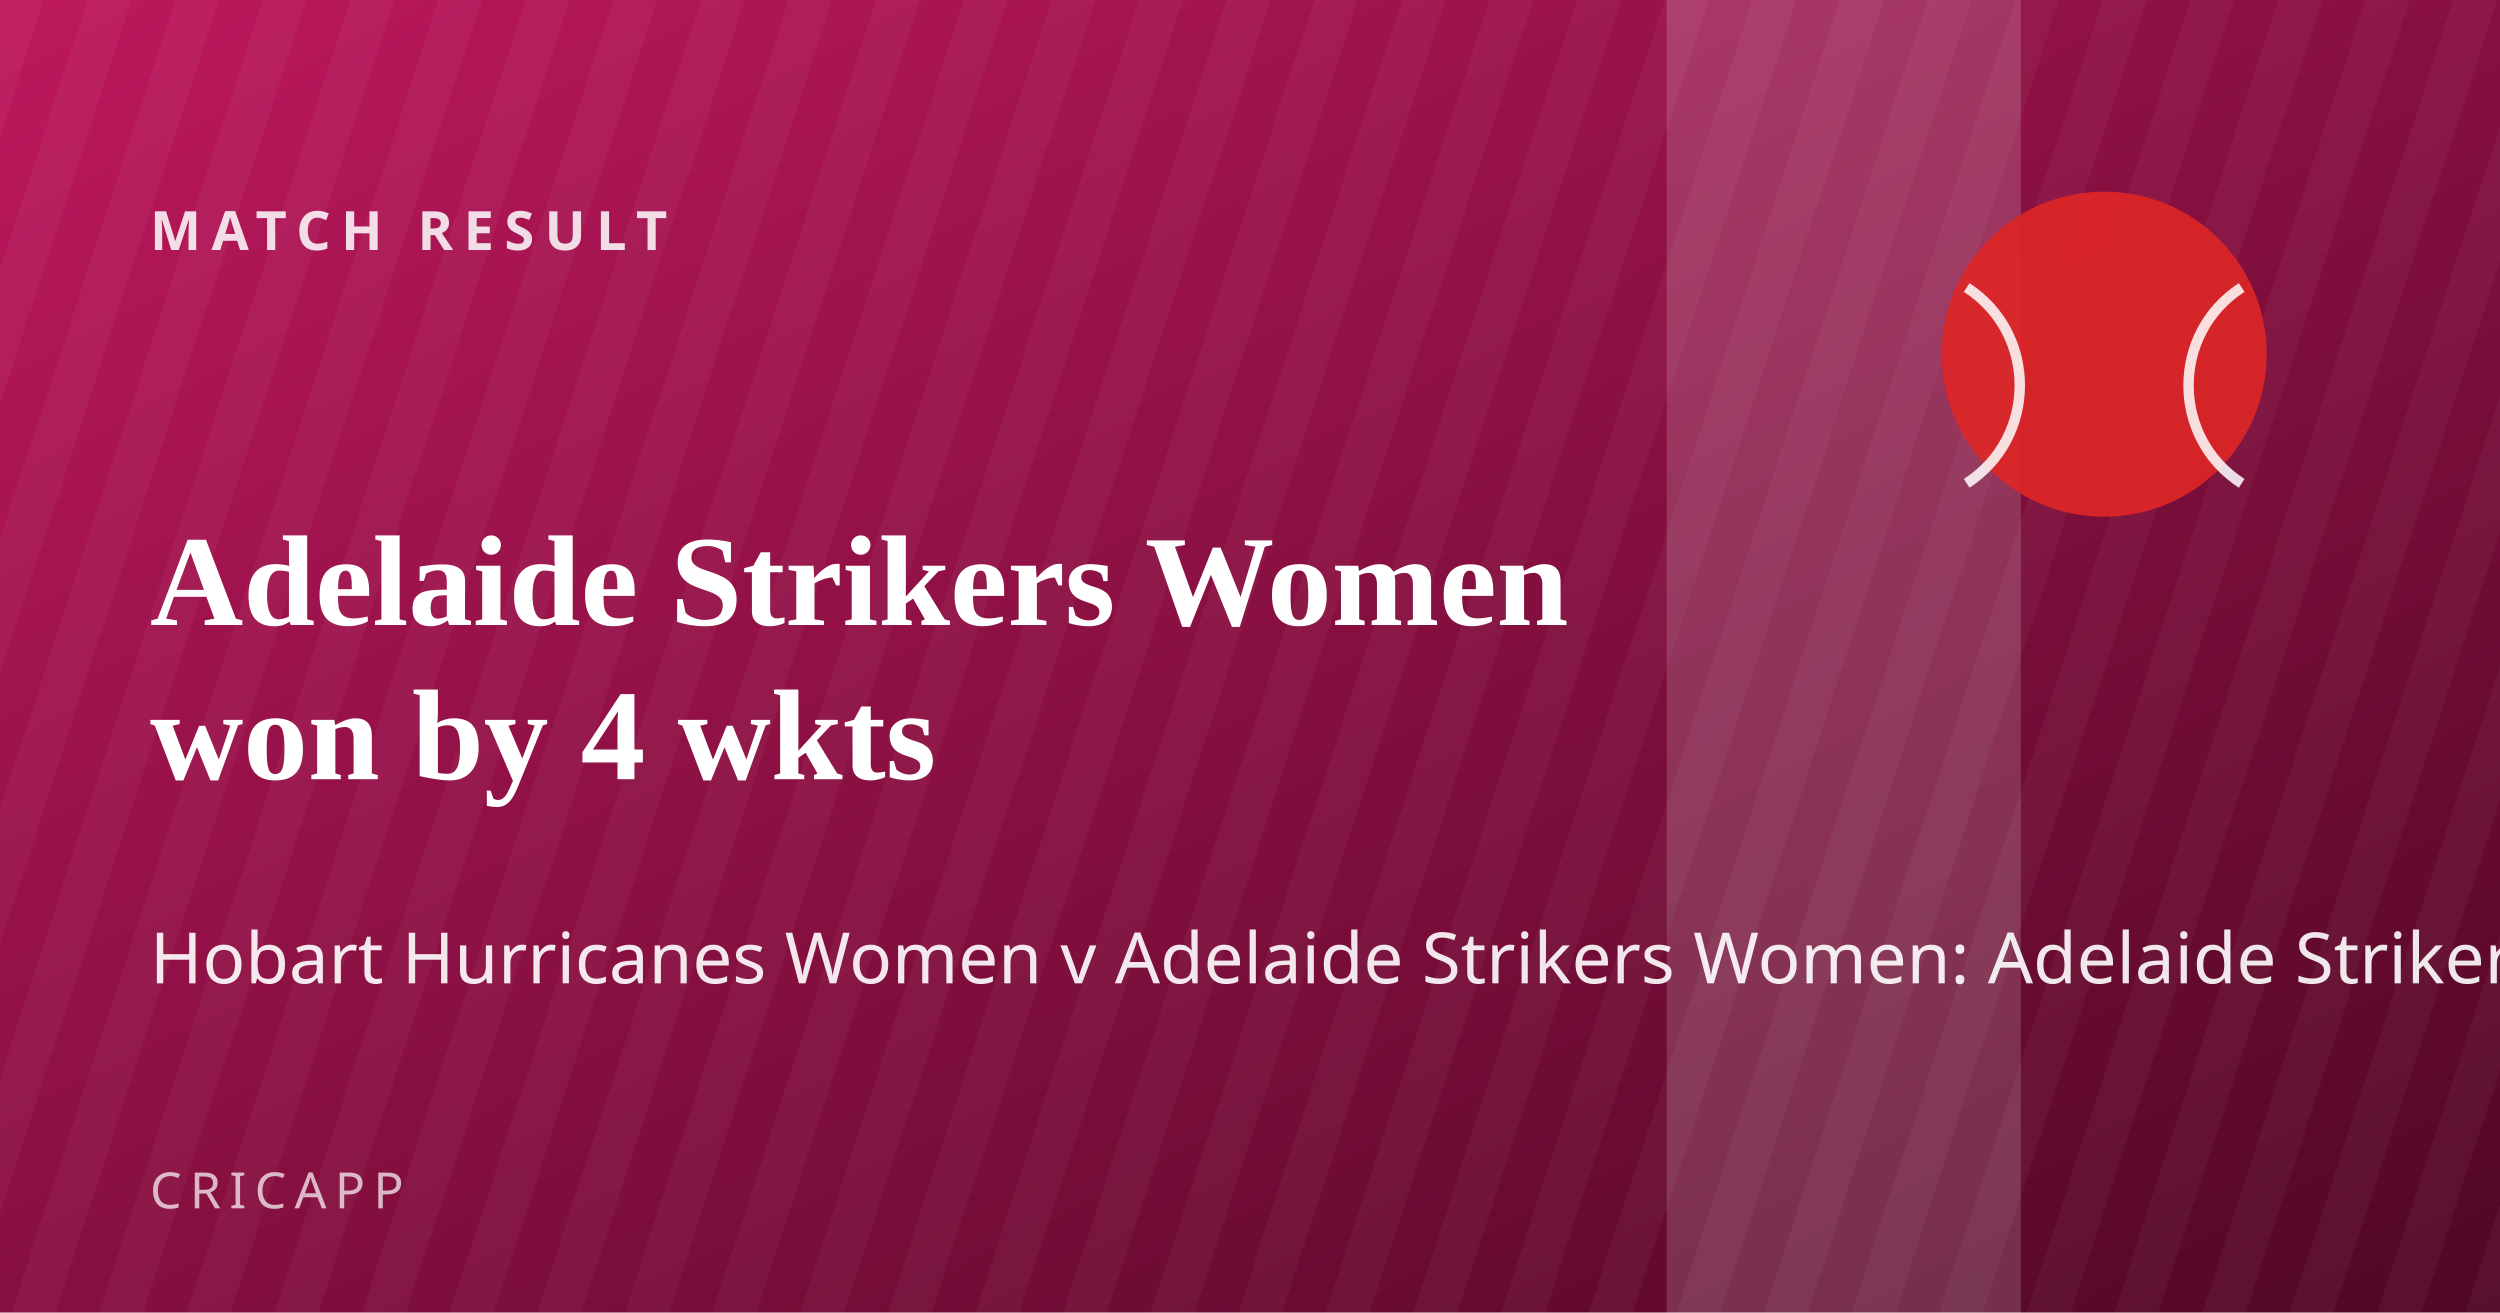
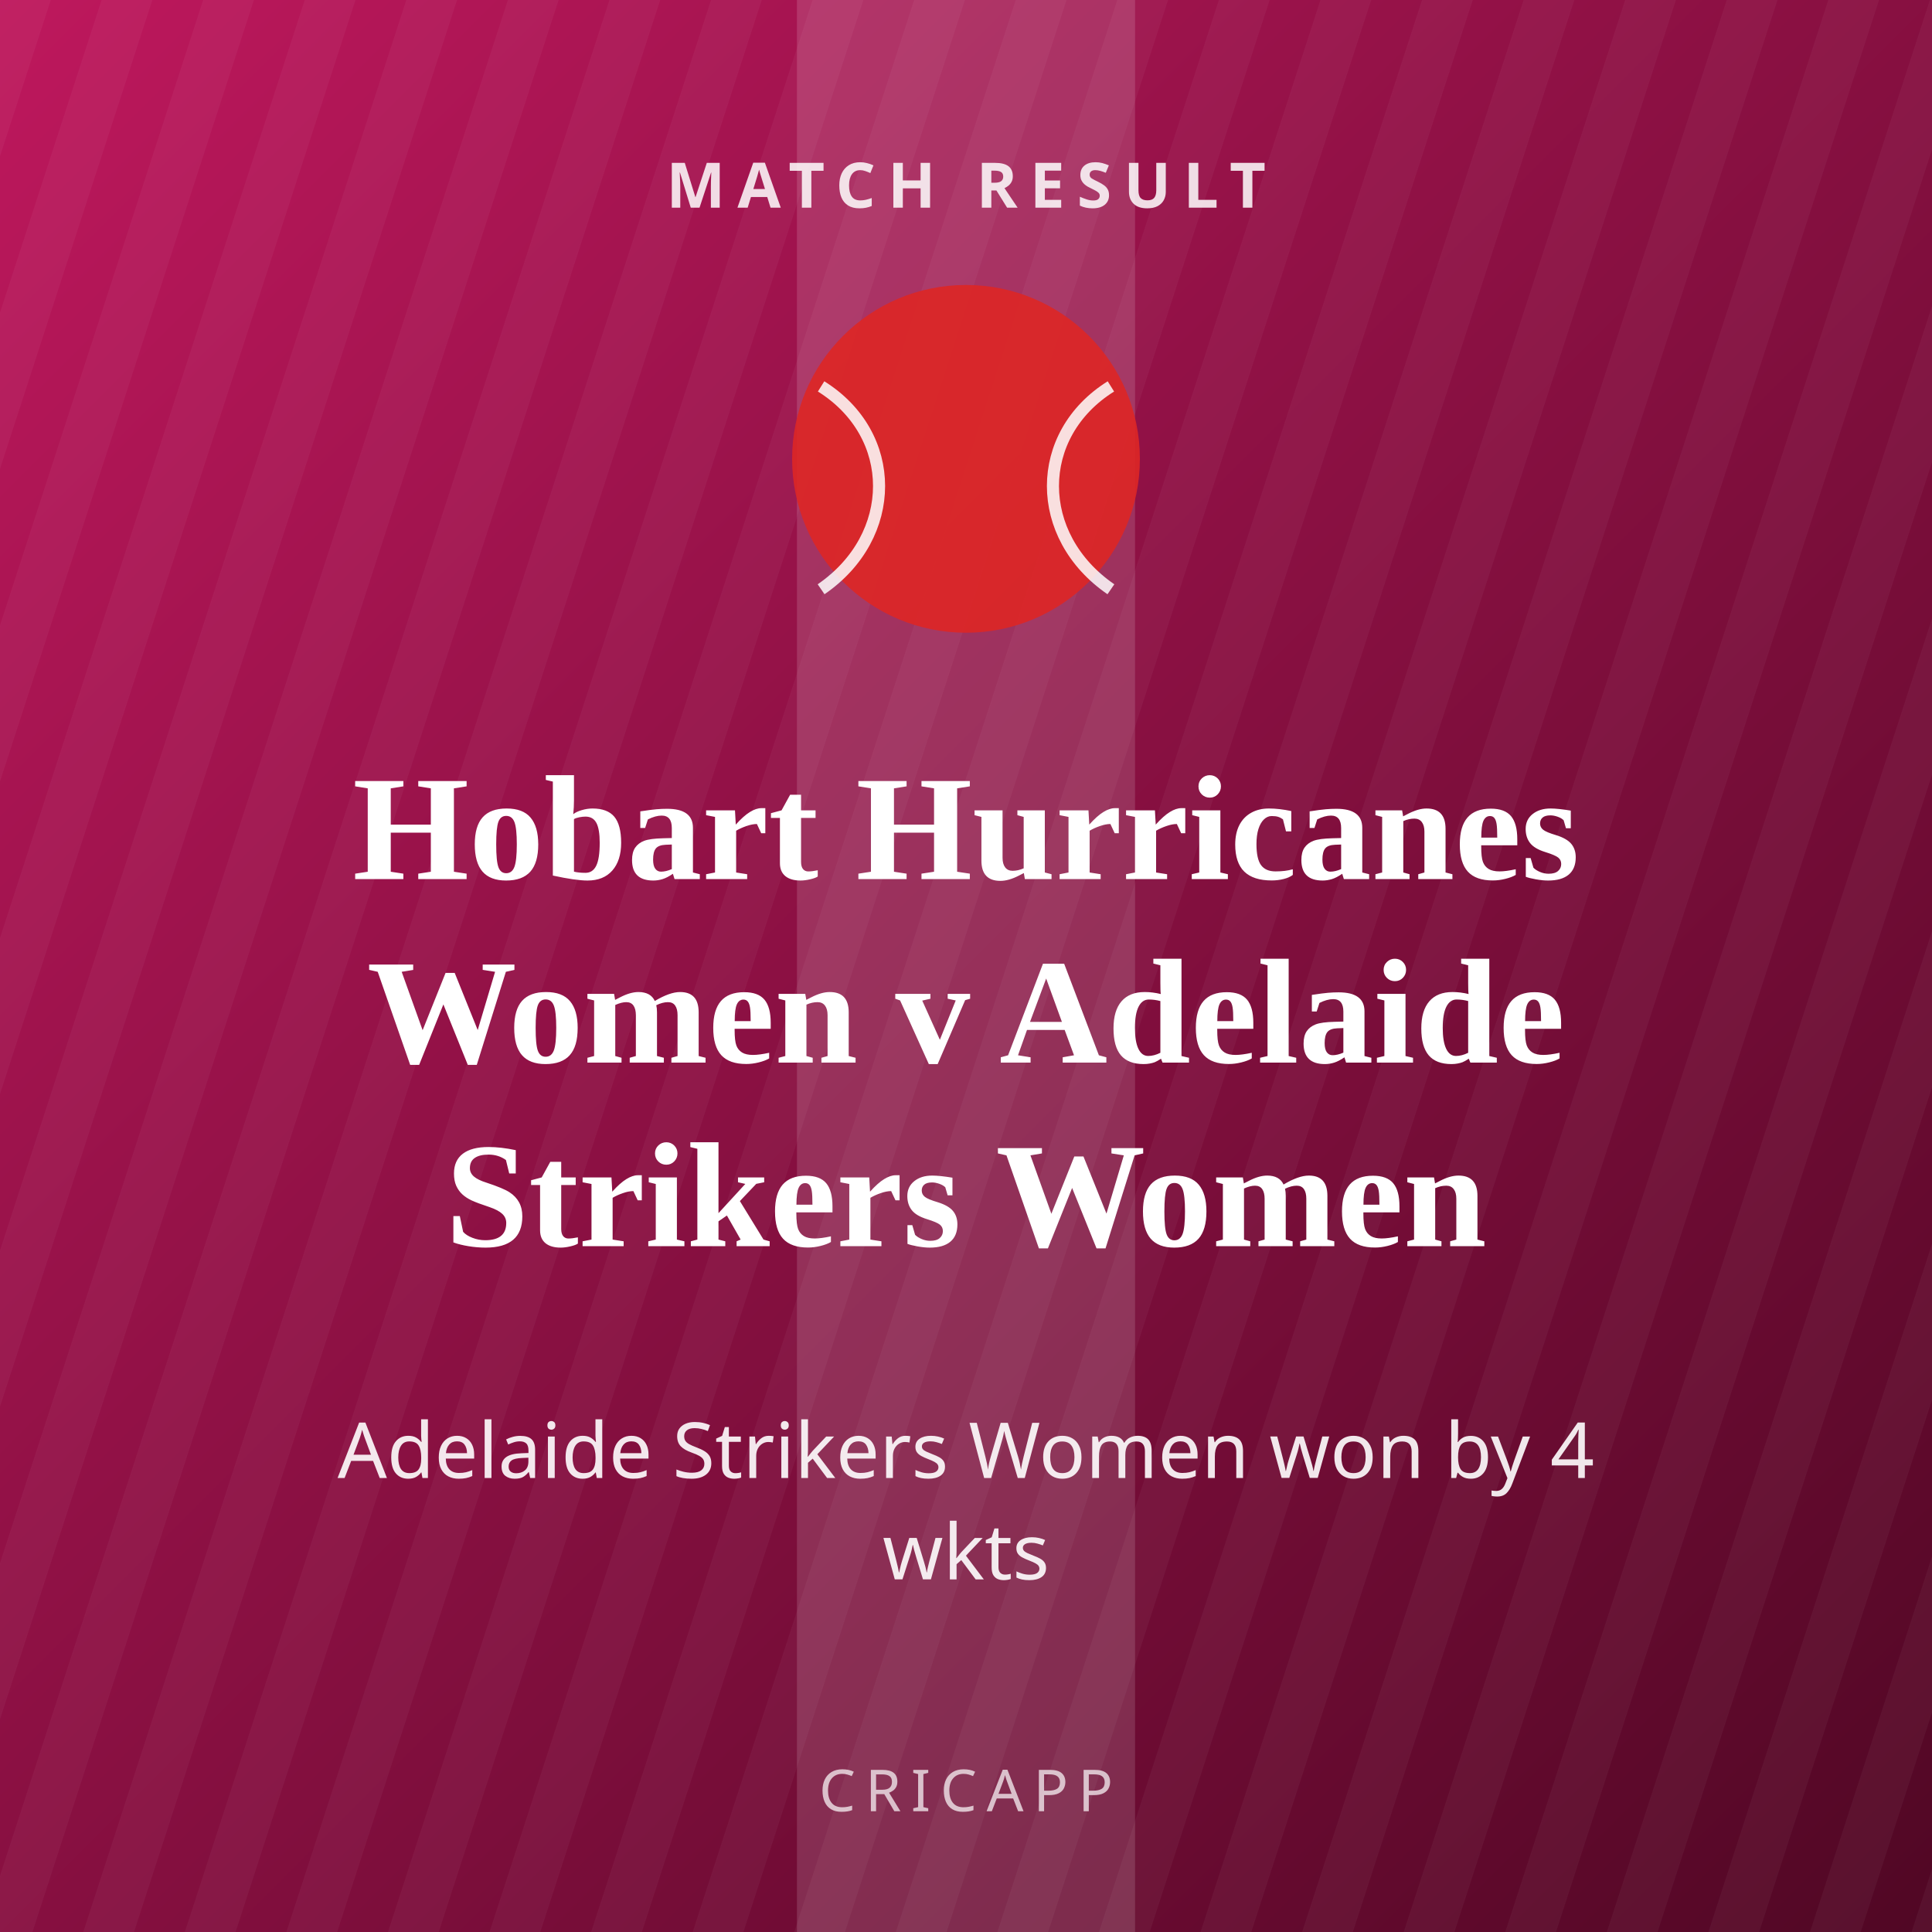
- <svg xmlns="http://www.w3.org/2000/svg" viewBox="0 0 1200 630" role="img" aria-label="Adelaide Strikers Women won by 4 wkts">
+ <svg xmlns="http://www.w3.org/2000/svg" viewBox="0 0 800 800" role="img" aria-label="Hobart Hurricanes Women v Adelaide Strikers Women">
  <defs>
    <linearGradient id="g" x1="0" y1="0" x2="1" y2="1">
      <stop offset="0" stop-color="#be185d" />
      <stop offset="1" stop-color="#500724" />
    </linearGradient>
    <pattern id="s" width="40" height="40" patternUnits="userSpaceOnUse" patternTransform="rotate(18)">
      <rect width="20" height="40" fill="#ffffff" opacity="0.04" />
    </pattern>
  </defs>
-   <rect width="1200" height="630" fill="url(#g)" />
-   <rect width="1200" height="630" fill="url(#s)" />
-   <g opacity="0.16">
-     <rect x="800" y="-40" width="170" height="760" rx="14" fill="#fff" />
-     <rect x="858" y="40" width="54" height="8" fill="#fff" />
-     <rect x="858" y="560" width="54" height="8" fill="#fff" />
+   <rect width="800" height="800" fill="url(#g)" />
+   <rect width="800" height="800" fill="url(#s)" />
+   <g opacity="0.14">
+     <rect x="330" y="-40" width="140" height="880" rx="14" fill="#fff" />
  </g>
-   <circle cx="1010" cy="170" r="78" fill="#dc2626" opacity="0.92" />
-   <path d="M944 138c34 22 34 72 0 94M1076 138c-34 22-34 72 0 94" stroke="#fff" stroke-width="5" fill="none" opacity="0.85" />
-   <text x="72" y="120" font-family="system-ui, sans-serif" font-size="26" font-weight="700" letter-spacing="5" fill="#ffffff" opacity="0.85">MATCH RESULT</text>
-   <text x="72" y="300" font-family="Georgia, 'Times New Roman', serif" font-size="62" font-weight="700" fill="#ffffff">Adelaide Strikers Women</text>
-   <text x="72" y="374" font-family="Georgia, 'Times New Roman', serif" font-size="62" font-weight="700" fill="#ffffff">won by 4 wkts</text>
-   <text x="72" y="472" font-family="system-ui, sans-serif" font-size="34" fill="#ffffff" opacity="0.9">Hobart Hurricanes Women v Adelaide Strikers Women: Adelaide Strikers Women won by 4 wkts</text>
-   <text x="72" y="580" font-family="system-ui, sans-serif" font-size="24" letter-spacing="4" fill="#ffffff" opacity="0.7">CRICAPP</text>
+   <circle cx="400" cy="190" r="72" fill="#dc2626" opacity="0.92" />
+   <path d="M340 160c32 20 32 62 0 84M460 160c-32 20-32 62 0 84" stroke="#fff" stroke-width="5" fill="none" opacity="0.85" />
+   <text x="400" y="86" text-anchor="middle" font-family="system-ui, sans-serif" font-size="26" font-weight="700" letter-spacing="5" fill="#ffffff" opacity="0.85">MATCH RESULT</text>
+   <text x="400" y="364" text-anchor="middle" font-family="Georgia, 'Times New Roman', serif" font-size="62" font-weight="700" fill="#ffffff">Hobart Hurricanes</text>
+   <text x="400" y="440" text-anchor="middle" font-family="Georgia, 'Times New Roman', serif" font-size="62" font-weight="700" fill="#ffffff">Women v Adelaide</text>
+   <text x="400" y="516" text-anchor="middle" font-family="Georgia, 'Times New Roman', serif" font-size="62" font-weight="700" fill="#ffffff">Strikers Women</text>
+   <text x="400" y="612" text-anchor="middle" font-family="system-ui, sans-serif" font-size="32" fill="#ffffff" opacity="0.9">Adelaide Strikers Women won by 4</text>
+   <text x="400" y="654" text-anchor="middle" font-family="system-ui, sans-serif" font-size="32" fill="#ffffff" opacity="0.9">wkts</text>
+   <text x="400" y="750" text-anchor="middle" font-family="system-ui, sans-serif" font-size="24" letter-spacing="4" fill="#ffffff" opacity="0.7">CRICAPP</text>
</svg>
